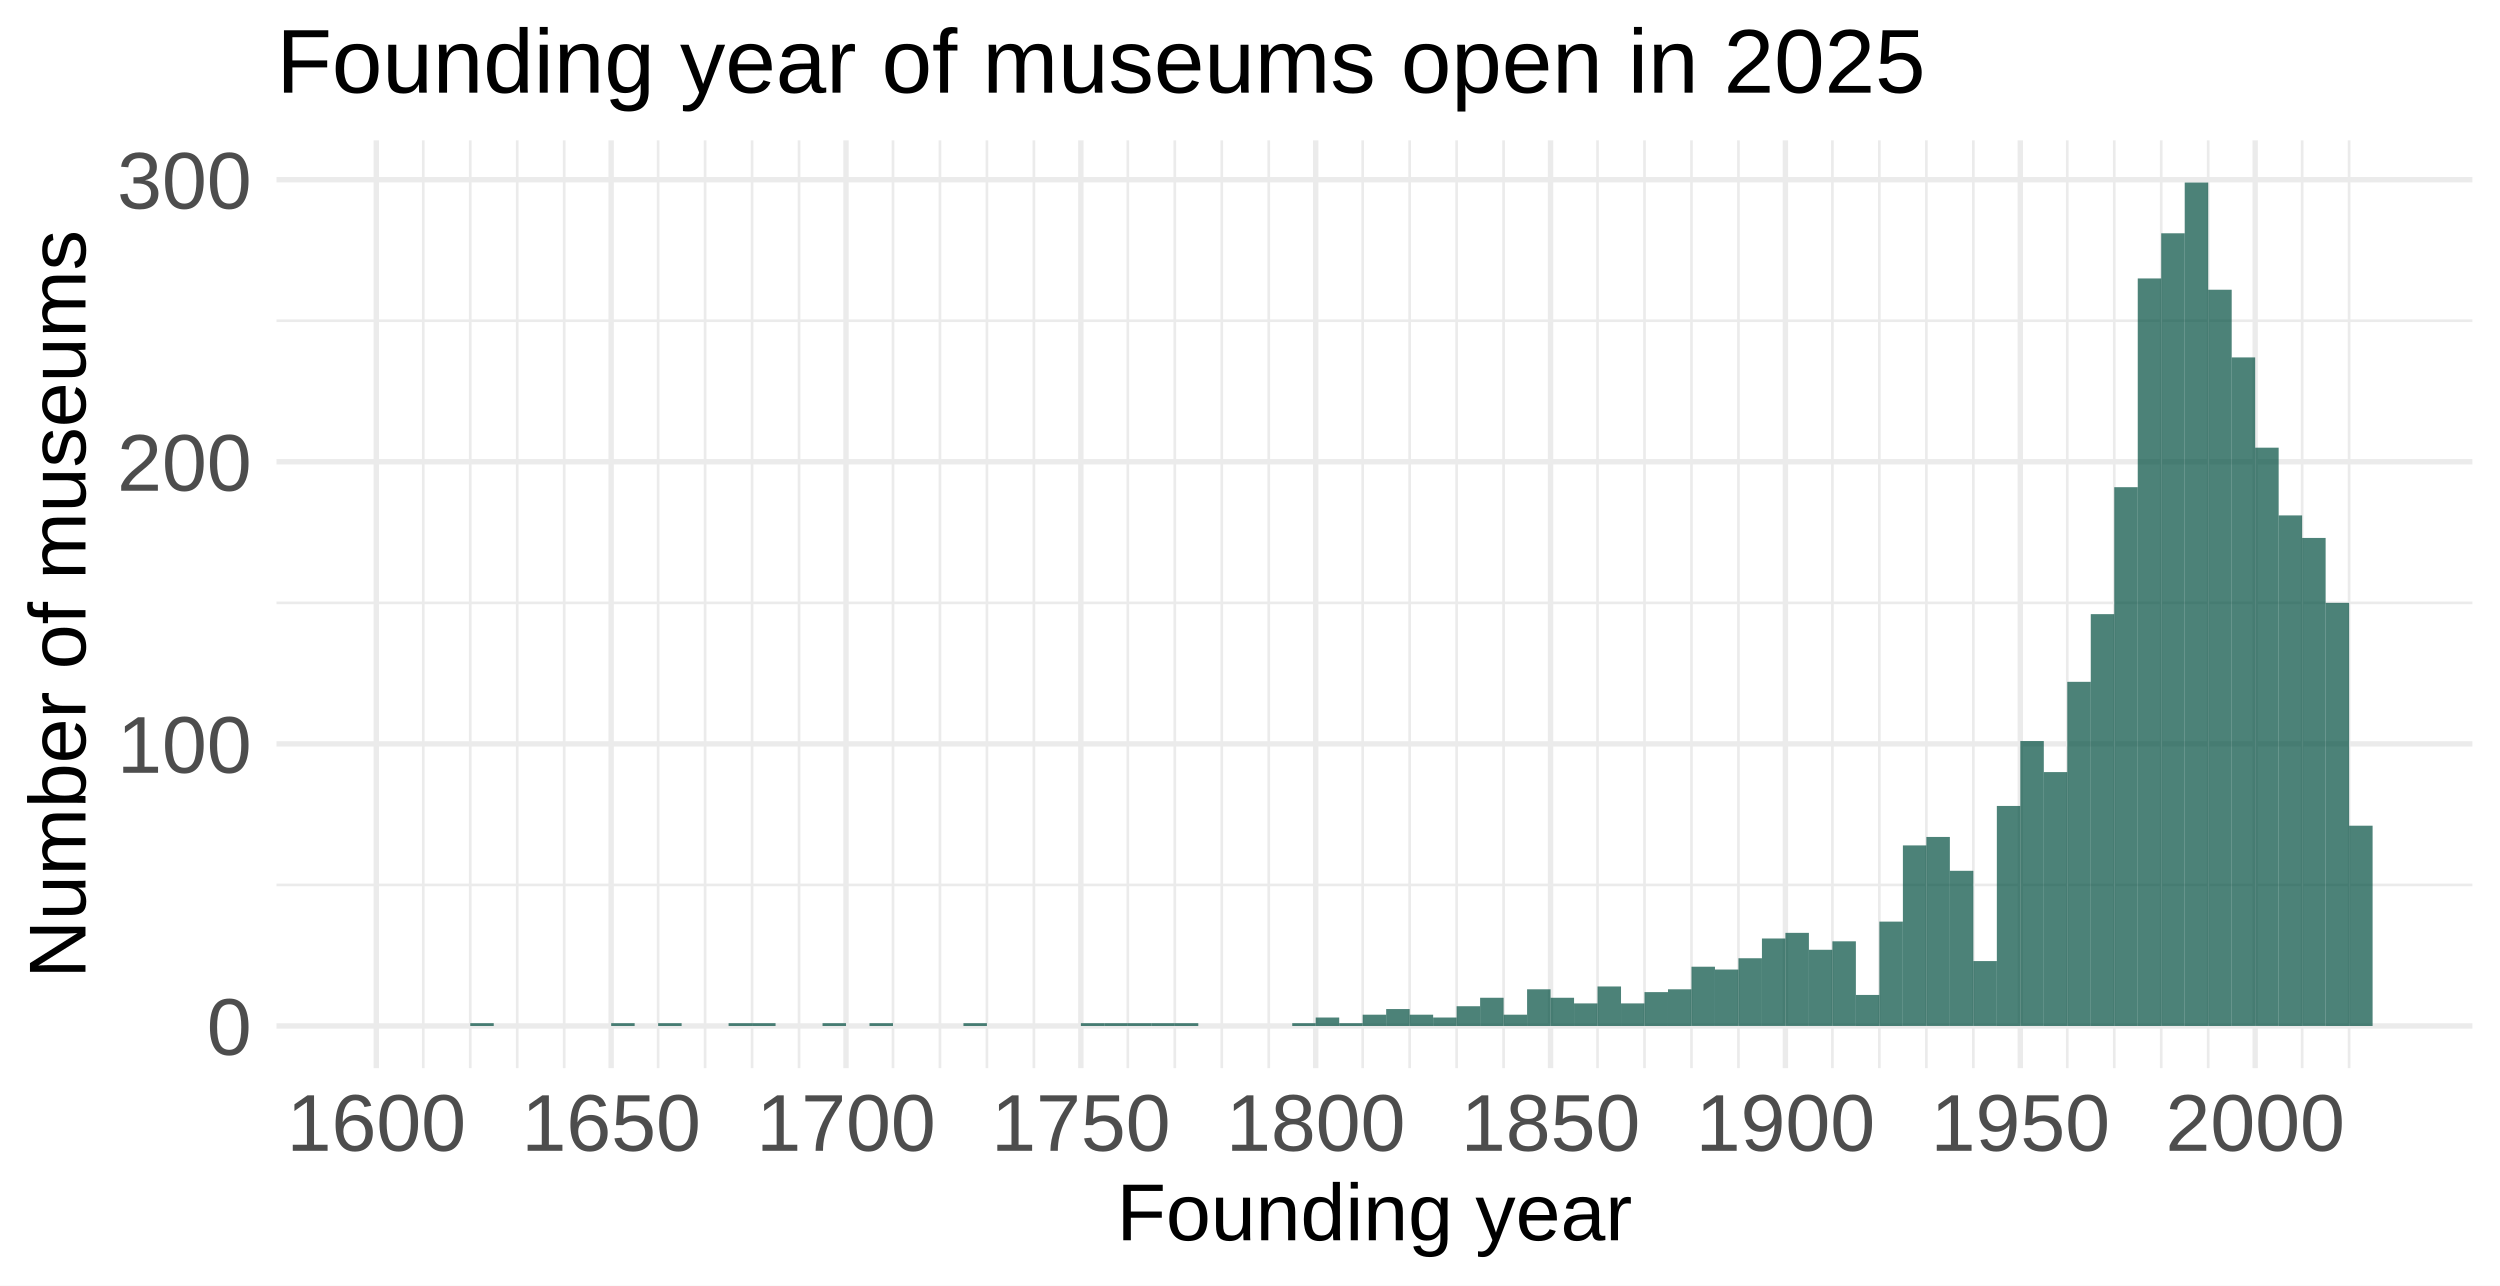
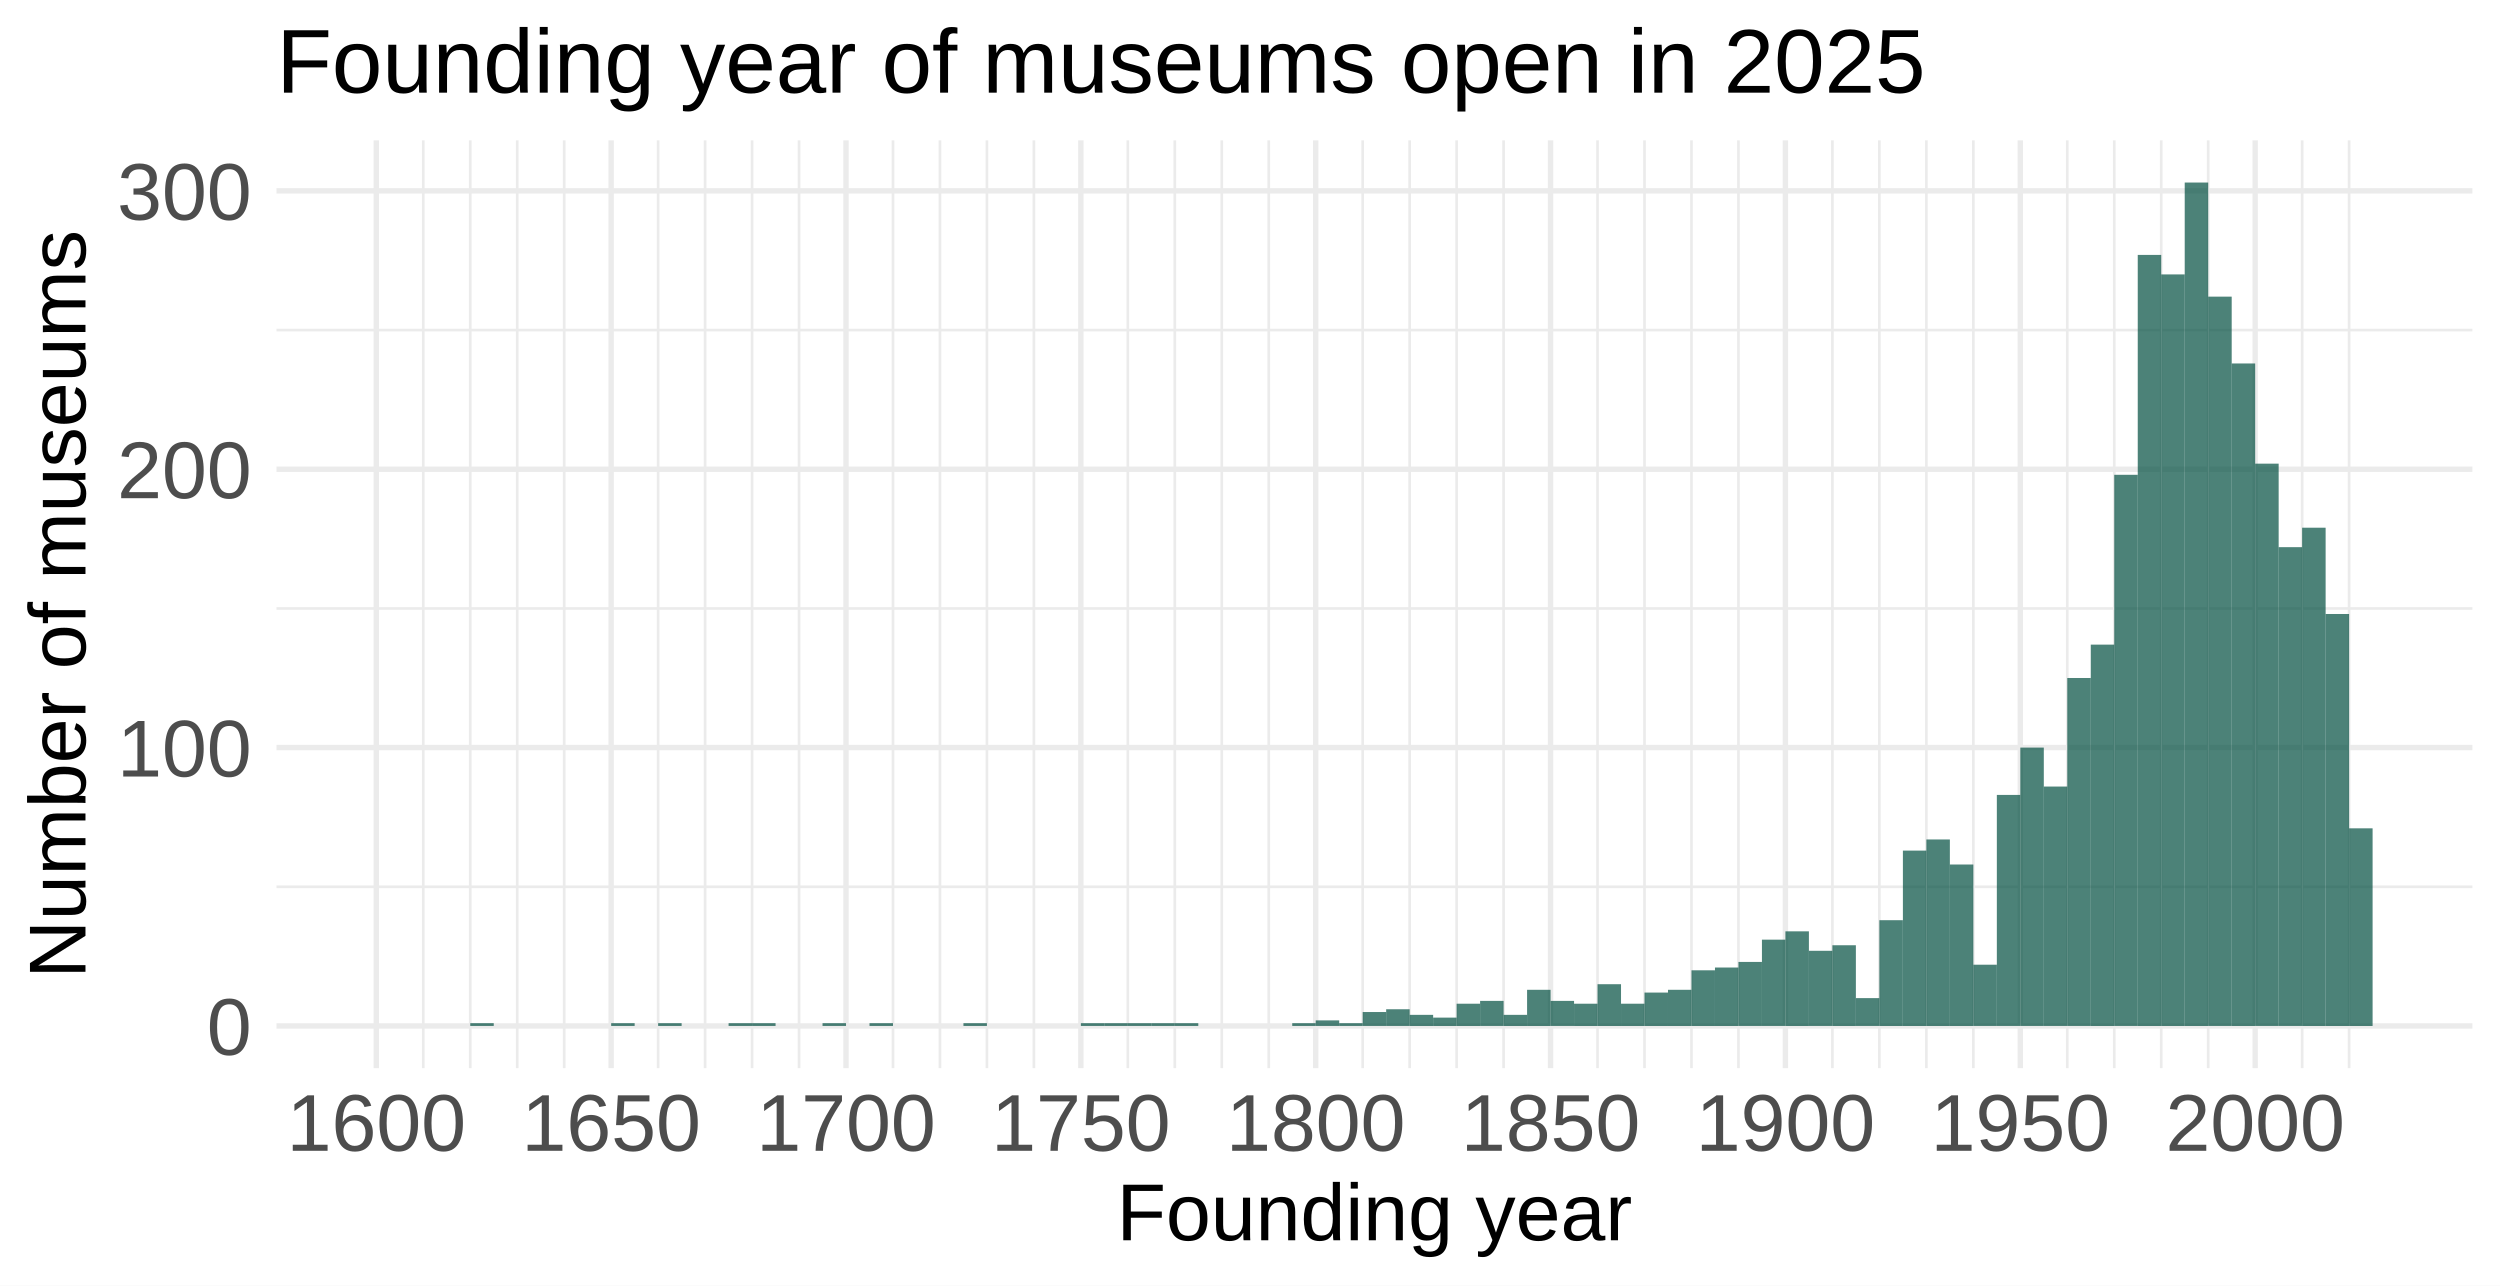
<svg xmlns="http://www.w3.org/2000/svg" class="svglite" width="496.06pt" height="255.12pt" viewBox="0 0 496.06 255.12">
  <defs>
    <style type="text/css">
    .svglite line, .svglite polyline, .svglite polygon, .svglite path, .svglite rect, .svglite circle {
      fill: none;
      stroke: #000000;
      stroke-linecap: round;
      stroke-linejoin: round;
      stroke-miterlimit: 10.00;
    }
    .svglite text {
      white-space: pre;
    }
  </style>
  </defs>
  <rect width="100%" height="100%" style="stroke: none; fill: #FFFFFF;" />
  <defs>
    <clipPath id="cpMC4wMHw0OTYuMDZ8MC4wMHwyNTUuMTI=">
      <rect x="0.00" y="0.00" width="496.06" height="255.12" />
    </clipPath>
  </defs>
  <g clip-path="url(#cpMC4wMHw0OTYuMDZ8MC4wMHwyNTUuMTI=)">
</g>
  <defs>
    <clipPath id="cpNTQuODZ8NDkwLjU4fDI3Ljg1fDIxMS45NA==">
      <rect x="54.86" y="27.85" width="435.72" height="184.09" />
    </clipPath>
  </defs>
  <g clip-path="url(#cpNTQuODZ8NDkwLjU4fDI3Ljg1fDIxMS45NA==)">
-     <polyline points="54.86,175.59 490.58,175.59 " style="stroke-width: 0.53; stroke: #EBEBEB; stroke-linecap: butt;" />
-     <polyline points="54.86,119.62 490.58,119.62 " style="stroke-width: 0.53; stroke: #EBEBEB; stroke-linecap: butt;" />
-     <polyline points="54.86,63.64 490.58,63.64 " style="stroke-width: 0.53; stroke: #EBEBEB; stroke-linecap: butt;" />
+     <polyline points="54.86,175.96 490.58,175.96 " style="stroke-width: 0.53; stroke: #EBEBEB; stroke-linecap: butt;" />
+     <polyline points="54.86,120.73 490.58,120.73 " style="stroke-width: 0.53; stroke: #EBEBEB; stroke-linecap: butt;" />
+     <polyline points="54.86,65.49 490.58,65.49 " style="stroke-width: 0.53; stroke: #EBEBEB; stroke-linecap: butt;" />
    <polyline points="83.99,211.94 83.99,27.85 " style="stroke-width: 0.53; stroke: #EBEBEB; stroke-linecap: butt;" />
    <polyline points="93.31,211.94 93.31,27.85 " style="stroke-width: 0.53; stroke: #EBEBEB; stroke-linecap: butt;" />
    <polyline points="102.63,211.94 102.63,27.85 " style="stroke-width: 0.53; stroke: #EBEBEB; stroke-linecap: butt;" />
    <polyline points="111.95,211.94 111.95,27.85 " style="stroke-width: 0.53; stroke: #EBEBEB; stroke-linecap: butt;" />
    <polyline points="130.59,211.94 130.59,27.85 " style="stroke-width: 0.53; stroke: #EBEBEB; stroke-linecap: butt;" />
    <polyline points="139.91,211.94 139.91,27.85 " style="stroke-width: 0.53; stroke: #EBEBEB; stroke-linecap: butt;" />
    <polyline points="149.23,211.94 149.23,27.85 " style="stroke-width: 0.53; stroke: #EBEBEB; stroke-linecap: butt;" />
    <polyline points="158.55,211.94 158.55,27.85 " style="stroke-width: 0.53; stroke: #EBEBEB; stroke-linecap: butt;" />
    <polyline points="177.19,211.94 177.19,27.85 " style="stroke-width: 0.53; stroke: #EBEBEB; stroke-linecap: butt;" />
    <polyline points="186.51,211.94 186.51,27.85 " style="stroke-width: 0.53; stroke: #EBEBEB; stroke-linecap: butt;" />
    <polyline points="195.83,211.94 195.83,27.85 " style="stroke-width: 0.53; stroke: #EBEBEB; stroke-linecap: butt;" />
    <polyline points="205.15,211.94 205.15,27.85 " style="stroke-width: 0.53; stroke: #EBEBEB; stroke-linecap: butt;" />
    <polyline points="223.79,211.94 223.79,27.85 " style="stroke-width: 0.53; stroke: #EBEBEB; stroke-linecap: butt;" />
    <polyline points="233.11,211.94 233.11,27.85 " style="stroke-width: 0.53; stroke: #EBEBEB; stroke-linecap: butt;" />
    <polyline points="242.43,211.94 242.43,27.85 " style="stroke-width: 0.53; stroke: #EBEBEB; stroke-linecap: butt;" />
    <polyline points="251.75,211.94 251.75,27.85 " style="stroke-width: 0.53; stroke: #EBEBEB; stroke-linecap: butt;" />
    <polyline points="270.39,211.94 270.39,27.85 " style="stroke-width: 0.53; stroke: #EBEBEB; stroke-linecap: butt;" />
    <polyline points="279.71,211.94 279.71,27.85 " style="stroke-width: 0.53; stroke: #EBEBEB; stroke-linecap: butt;" />
    <polyline points="289.03,211.94 289.03,27.85 " style="stroke-width: 0.53; stroke: #EBEBEB; stroke-linecap: butt;" />
    <polyline points="298.35,211.94 298.35,27.85 " style="stroke-width: 0.53; stroke: #EBEBEB; stroke-linecap: butt;" />
    <polyline points="316.99,211.94 316.99,27.85 " style="stroke-width: 0.53; stroke: #EBEBEB; stroke-linecap: butt;" />
    <polyline points="326.31,211.94 326.31,27.85 " style="stroke-width: 0.53; stroke: #EBEBEB; stroke-linecap: butt;" />
    <polyline points="335.63,211.94 335.63,27.85 " style="stroke-width: 0.53; stroke: #EBEBEB; stroke-linecap: butt;" />
    <polyline points="344.95,211.94 344.95,27.85 " style="stroke-width: 0.53; stroke: #EBEBEB; stroke-linecap: butt;" />
    <polyline points="363.59,211.94 363.59,27.85 " style="stroke-width: 0.53; stroke: #EBEBEB; stroke-linecap: butt;" />
    <polyline points="372.91,211.94 372.91,27.85 " style="stroke-width: 0.53; stroke: #EBEBEB; stroke-linecap: butt;" />
    <polyline points="382.24,211.94 382.24,27.85 " style="stroke-width: 0.53; stroke: #EBEBEB; stroke-linecap: butt;" />
    <polyline points="391.56,211.94 391.56,27.85 " style="stroke-width: 0.53; stroke: #EBEBEB; stroke-linecap: butt;" />
    <polyline points="410.20,211.94 410.20,27.85 " style="stroke-width: 0.53; stroke: #EBEBEB; stroke-linecap: butt;" />
    <polyline points="419.52,211.94 419.52,27.85 " style="stroke-width: 0.53; stroke: #EBEBEB; stroke-linecap: butt;" />
    <polyline points="428.84,211.94 428.84,27.85 " style="stroke-width: 0.53; stroke: #EBEBEB; stroke-linecap: butt;" />
    <polyline points="438.16,211.94 438.16,27.85 " style="stroke-width: 0.53; stroke: #EBEBEB; stroke-linecap: butt;" />
    <polyline points="456.80,211.94 456.80,27.85 " style="stroke-width: 0.53; stroke: #EBEBEB; stroke-linecap: butt;" />
    <polyline points="466.12,211.94 466.12,27.85 " style="stroke-width: 0.53; stroke: #EBEBEB; stroke-linecap: butt;" />
    <polyline points="54.86,203.58 490.58,203.58 " style="stroke-width: 1.07; stroke: #EBEBEB; stroke-linecap: butt;" />
-     <polyline points="54.86,147.60 490.58,147.60 " style="stroke-width: 1.07; stroke: #EBEBEB; stroke-linecap: butt;" />
-     <polyline points="54.86,91.63 490.58,91.63 " style="stroke-width: 1.07; stroke: #EBEBEB; stroke-linecap: butt;" />
-     <polyline points="54.86,35.66 490.58,35.66 " style="stroke-width: 1.07; stroke: #EBEBEB; stroke-linecap: butt;" />
+     <polyline points="54.86,148.34 490.58,148.34 " style="stroke-width: 1.07; stroke: #EBEBEB; stroke-linecap: butt;" />
+     <polyline points="54.86,93.11 490.58,93.11 " style="stroke-width: 1.07; stroke: #EBEBEB; stroke-linecap: butt;" />
+     <polyline points="54.86,37.87 490.58,37.87 " style="stroke-width: 1.07; stroke: #EBEBEB; stroke-linecap: butt;" />
    <polyline points="74.67,211.94 74.67,27.85 " style="stroke-width: 1.07; stroke: #EBEBEB; stroke-linecap: butt;" />
    <polyline points="121.27,211.94 121.27,27.85 " style="stroke-width: 1.07; stroke: #EBEBEB; stroke-linecap: butt;" />
    <polyline points="167.87,211.94 167.87,27.85 " style="stroke-width: 1.07; stroke: #EBEBEB; stroke-linecap: butt;" />
    <polyline points="214.47,211.94 214.47,27.85 " style="stroke-width: 1.07; stroke: #EBEBEB; stroke-linecap: butt;" />
    <polyline points="261.07,211.94 261.07,27.85 " style="stroke-width: 1.07; stroke: #EBEBEB; stroke-linecap: butt;" />
    <polyline points="307.67,211.94 307.67,27.85 " style="stroke-width: 1.07; stroke: #EBEBEB; stroke-linecap: butt;" />
    <polyline points="354.27,211.94 354.27,27.85 " style="stroke-width: 1.07; stroke: #EBEBEB; stroke-linecap: butt;" />
    <polyline points="400.88,211.94 400.88,27.85 " style="stroke-width: 1.07; stroke: #EBEBEB; stroke-linecap: butt;" />
    <polyline points="447.48,211.94 447.48,27.85 " style="stroke-width: 1.07; stroke: #EBEBEB; stroke-linecap: butt;" />
    <rect x="74.67" y="203.58" width="4.66" height="0.00" style="stroke-width: 1.07; stroke: none; stroke-linecap: butt; stroke-linejoin: miter; fill: #004D40; fill-opacity: 0.70;" />
    <rect x="79.33" y="203.58" width="4.66" height="0.00" style="stroke-width: 1.07; stroke: none; stroke-linecap: butt; stroke-linejoin: miter; fill: #004D40; fill-opacity: 0.70;" />
    <rect x="83.99" y="203.58" width="4.66" height="0.00" style="stroke-width: 1.07; stroke: none; stroke-linecap: butt; stroke-linejoin: miter; fill: #004D40; fill-opacity: 0.70;" />
    <rect x="88.65" y="203.58" width="4.66" height="0.00" style="stroke-width: 1.07; stroke: none; stroke-linecap: butt; stroke-linejoin: miter; fill: #004D40; fill-opacity: 0.70;" />
-     <rect x="93.31" y="203.02" width="4.66" height="0.56" style="stroke-width: 1.07; stroke: none; stroke-linecap: butt; stroke-linejoin: miter; fill: #004D40; fill-opacity: 0.70;" />
+     <rect x="93.31" y="203.02" width="4.66" height="0.55" style="stroke-width: 1.07; stroke: none; stroke-linecap: butt; stroke-linejoin: miter; fill: #004D40; fill-opacity: 0.70;" />
    <rect x="97.97" y="203.58" width="4.66" height="0.00" style="stroke-width: 1.07; stroke: none; stroke-linecap: butt; stroke-linejoin: miter; fill: #004D40; fill-opacity: 0.70;" />
    <rect x="102.63" y="203.58" width="4.66" height="0.00" style="stroke-width: 1.07; stroke: none; stroke-linecap: butt; stroke-linejoin: miter; fill: #004D40; fill-opacity: 0.70;" />
    <rect x="107.29" y="203.58" width="4.66" height="0.00" style="stroke-width: 1.07; stroke: none; stroke-linecap: butt; stroke-linejoin: miter; fill: #004D40; fill-opacity: 0.70;" />
    <rect x="111.95" y="203.58" width="4.66" height="0.00" style="stroke-width: 1.07; stroke: none; stroke-linecap: butt; stroke-linejoin: miter; fill: #004D40; fill-opacity: 0.70;" />
    <rect x="116.61" y="203.58" width="4.66" height="0.00" style="stroke-width: 1.07; stroke: none; stroke-linecap: butt; stroke-linejoin: miter; fill: #004D40; fill-opacity: 0.70;" />
-     <rect x="121.27" y="203.02" width="4.66" height="0.56" style="stroke-width: 1.07; stroke: none; stroke-linecap: butt; stroke-linejoin: miter; fill: #004D40; fill-opacity: 0.70;" />
+     <rect x="121.27" y="203.02" width="4.66" height="0.55" style="stroke-width: 1.07; stroke: none; stroke-linecap: butt; stroke-linejoin: miter; fill: #004D40; fill-opacity: 0.70;" />
    <rect x="125.93" y="203.58" width="4.66" height="0.00" style="stroke-width: 1.07; stroke: none; stroke-linecap: butt; stroke-linejoin: miter; fill: #004D40; fill-opacity: 0.70;" />
-     <rect x="130.59" y="203.02" width="4.66" height="0.56" style="stroke-width: 1.07; stroke: none; stroke-linecap: butt; stroke-linejoin: miter; fill: #004D40; fill-opacity: 0.70;" />
+     <rect x="130.59" y="203.02" width="4.66" height="0.55" style="stroke-width: 1.07; stroke: none; stroke-linecap: butt; stroke-linejoin: miter; fill: #004D40; fill-opacity: 0.70;" />
    <rect x="135.25" y="203.58" width="4.66" height="0.00" style="stroke-width: 1.07; stroke: none; stroke-linecap: butt; stroke-linejoin: miter; fill: #004D40; fill-opacity: 0.70;" />
    <rect x="139.91" y="203.58" width="4.66" height="0.00" style="stroke-width: 1.07; stroke: none; stroke-linecap: butt; stroke-linejoin: miter; fill: #004D40; fill-opacity: 0.70;" />
-     <rect x="144.57" y="203.02" width="4.66" height="0.56" style="stroke-width: 1.07; stroke: none; stroke-linecap: butt; stroke-linejoin: miter; fill: #004D40; fill-opacity: 0.70;" />
-     <rect x="149.23" y="203.02" width="4.66" height="0.56" style="stroke-width: 1.07; stroke: none; stroke-linecap: butt; stroke-linejoin: miter; fill: #004D40; fill-opacity: 0.70;" />
+     <rect x="144.57" y="203.02" width="4.66" height="0.55" style="stroke-width: 1.07; stroke: none; stroke-linecap: butt; stroke-linejoin: miter; fill: #004D40; fill-opacity: 0.70;" />
+     <rect x="149.23" y="203.02" width="4.66" height="0.55" style="stroke-width: 1.07; stroke: none; stroke-linecap: butt; stroke-linejoin: miter; fill: #004D40; fill-opacity: 0.70;" />
    <rect x="153.89" y="203.58" width="4.66" height="0.00" style="stroke-width: 1.07; stroke: none; stroke-linecap: butt; stroke-linejoin: miter; fill: #004D40; fill-opacity: 0.70;" />
    <rect x="158.55" y="203.58" width="4.66" height="0.00" style="stroke-width: 1.07; stroke: none; stroke-linecap: butt; stroke-linejoin: miter; fill: #004D40; fill-opacity: 0.70;" />
-     <rect x="163.21" y="203.02" width="4.66" height="0.56" style="stroke-width: 1.07; stroke: none; stroke-linecap: butt; stroke-linejoin: miter; fill: #004D40; fill-opacity: 0.70;" />
+     <rect x="163.21" y="203.02" width="4.66" height="0.55" style="stroke-width: 1.07; stroke: none; stroke-linecap: butt; stroke-linejoin: miter; fill: #004D40; fill-opacity: 0.70;" />
    <rect x="167.87" y="203.58" width="4.66" height="0.00" style="stroke-width: 1.07; stroke: none; stroke-linecap: butt; stroke-linejoin: miter; fill: #004D40; fill-opacity: 0.70;" />
-     <rect x="172.53" y="203.02" width="4.66" height="0.56" style="stroke-width: 1.07; stroke: none; stroke-linecap: butt; stroke-linejoin: miter; fill: #004D40; fill-opacity: 0.70;" />
+     <rect x="172.53" y="203.02" width="4.66" height="0.55" style="stroke-width: 1.07; stroke: none; stroke-linecap: butt; stroke-linejoin: miter; fill: #004D40; fill-opacity: 0.70;" />
    <rect x="177.19" y="203.58" width="4.66" height="0.00" style="stroke-width: 1.07; stroke: none; stroke-linecap: butt; stroke-linejoin: miter; fill: #004D40; fill-opacity: 0.70;" />
    <rect x="181.85" y="203.58" width="4.66" height="0.00" style="stroke-width: 1.07; stroke: none; stroke-linecap: butt; stroke-linejoin: miter; fill: #004D40; fill-opacity: 0.70;" />
    <rect x="186.51" y="203.58" width="4.66" height="0.00" style="stroke-width: 1.07; stroke: none; stroke-linecap: butt; stroke-linejoin: miter; fill: #004D40; fill-opacity: 0.70;" />
-     <rect x="191.17" y="203.02" width="4.66" height="0.56" style="stroke-width: 1.07; stroke: none; stroke-linecap: butt; stroke-linejoin: miter; fill: #004D40; fill-opacity: 0.70;" />
+     <rect x="191.17" y="203.02" width="4.66" height="0.55" style="stroke-width: 1.07; stroke: none; stroke-linecap: butt; stroke-linejoin: miter; fill: #004D40; fill-opacity: 0.70;" />
    <rect x="195.83" y="203.58" width="4.66" height="0.00" style="stroke-width: 1.07; stroke: none; stroke-linecap: butt; stroke-linejoin: miter; fill: #004D40; fill-opacity: 0.70;" />
    <rect x="200.49" y="203.58" width="4.66" height="0.00" style="stroke-width: 1.07; stroke: none; stroke-linecap: butt; stroke-linejoin: miter; fill: #004D40; fill-opacity: 0.70;" />
    <rect x="205.15" y="203.58" width="4.66" height="0.00" style="stroke-width: 1.07; stroke: none; stroke-linecap: butt; stroke-linejoin: miter; fill: #004D40; fill-opacity: 0.70;" />
    <rect x="209.81" y="203.58" width="4.66" height="0.00" style="stroke-width: 1.07; stroke: none; stroke-linecap: butt; stroke-linejoin: miter; fill: #004D40; fill-opacity: 0.70;" />
-     <rect x="214.47" y="203.02" width="4.66" height="0.56" style="stroke-width: 1.07; stroke: none; stroke-linecap: butt; stroke-linejoin: miter; fill: #004D40; fill-opacity: 0.70;" />
-     <rect x="219.13" y="203.02" width="4.66" height="0.56" style="stroke-width: 1.07; stroke: none; stroke-linecap: butt; stroke-linejoin: miter; fill: #004D40; fill-opacity: 0.70;" />
-     <rect x="223.79" y="203.02" width="4.66" height="0.56" style="stroke-width: 1.07; stroke: none; stroke-linecap: butt; stroke-linejoin: miter; fill: #004D40; fill-opacity: 0.70;" />
-     <rect x="228.45" y="203.02" width="4.66" height="0.56" style="stroke-width: 1.07; stroke: none; stroke-linecap: butt; stroke-linejoin: miter; fill: #004D40; fill-opacity: 0.70;" />
-     <rect x="233.11" y="203.02" width="4.66" height="0.56" style="stroke-width: 1.07; stroke: none; stroke-linecap: butt; stroke-linejoin: miter; fill: #004D40; fill-opacity: 0.70;" />
+     <rect x="214.47" y="203.02" width="4.66" height="0.55" style="stroke-width: 1.07; stroke: none; stroke-linecap: butt; stroke-linejoin: miter; fill: #004D40; fill-opacity: 0.70;" />
+     <rect x="219.13" y="203.02" width="4.66" height="0.55" style="stroke-width: 1.07; stroke: none; stroke-linecap: butt; stroke-linejoin: miter; fill: #004D40; fill-opacity: 0.70;" />
+     <rect x="223.79" y="203.02" width="4.66" height="0.55" style="stroke-width: 1.07; stroke: none; stroke-linecap: butt; stroke-linejoin: miter; fill: #004D40; fill-opacity: 0.70;" />
+     <rect x="228.45" y="203.02" width="4.66" height="0.55" style="stroke-width: 1.07; stroke: none; stroke-linecap: butt; stroke-linejoin: miter; fill: #004D40; fill-opacity: 0.70;" />
+     <rect x="233.11" y="203.02" width="4.66" height="0.55" style="stroke-width: 1.07; stroke: none; stroke-linecap: butt; stroke-linejoin: miter; fill: #004D40; fill-opacity: 0.70;" />
    <rect x="237.77" y="203.58" width="4.66" height="0.00" style="stroke-width: 1.07; stroke: none; stroke-linecap: butt; stroke-linejoin: miter; fill: #004D40; fill-opacity: 0.70;" />
    <rect x="242.43" y="203.58" width="4.66" height="0.00" style="stroke-width: 1.07; stroke: none; stroke-linecap: butt; stroke-linejoin: miter; fill: #004D40; fill-opacity: 0.70;" />
    <rect x="247.09" y="203.58" width="4.66" height="0.00" style="stroke-width: 1.07; stroke: none; stroke-linecap: butt; stroke-linejoin: miter; fill: #004D40; fill-opacity: 0.70;" />
    <rect x="251.75" y="203.58" width="4.66" height="0.00" style="stroke-width: 1.07; stroke: none; stroke-linecap: butt; stroke-linejoin: miter; fill: #004D40; fill-opacity: 0.70;" />
-     <rect x="256.41" y="203.02" width="4.66" height="0.56" style="stroke-width: 1.07; stroke: none; stroke-linecap: butt; stroke-linejoin: miter; fill: #004D40; fill-opacity: 0.70;" />
-     <rect x="261.07" y="201.90" width="4.66" height="1.68" style="stroke-width: 1.07; stroke: none; stroke-linecap: butt; stroke-linejoin: miter; fill: #004D40; fill-opacity: 0.70;" />
-     <rect x="265.73" y="203.02" width="4.66" height="0.56" style="stroke-width: 1.07; stroke: none; stroke-linecap: butt; stroke-linejoin: miter; fill: #004D40; fill-opacity: 0.70;" />
-     <rect x="270.39" y="201.34" width="4.66" height="2.24" style="stroke-width: 1.07; stroke: none; stroke-linecap: butt; stroke-linejoin: miter; fill: #004D40; fill-opacity: 0.70;" />
-     <rect x="275.05" y="200.22" width="4.66" height="3.36" style="stroke-width: 1.07; stroke: none; stroke-linecap: butt; stroke-linejoin: miter; fill: #004D40; fill-opacity: 0.70;" />
-     <rect x="279.71" y="201.34" width="4.66" height="2.24" style="stroke-width: 1.07; stroke: none; stroke-linecap: butt; stroke-linejoin: miter; fill: #004D40; fill-opacity: 0.70;" />
-     <rect x="284.37" y="201.90" width="4.66" height="1.68" style="stroke-width: 1.07; stroke: none; stroke-linecap: butt; stroke-linejoin: miter; fill: #004D40; fill-opacity: 0.70;" />
-     <rect x="289.03" y="199.66" width="4.66" height="3.92" style="stroke-width: 1.07; stroke: none; stroke-linecap: butt; stroke-linejoin: miter; fill: #004D40; fill-opacity: 0.70;" />
-     <rect x="293.69" y="197.98" width="4.66" height="5.60" style="stroke-width: 1.07; stroke: none; stroke-linecap: butt; stroke-linejoin: miter; fill: #004D40; fill-opacity: 0.70;" />
-     <rect x="298.35" y="201.34" width="4.66" height="2.24" style="stroke-width: 1.07; stroke: none; stroke-linecap: butt; stroke-linejoin: miter; fill: #004D40; fill-opacity: 0.70;" />
-     <rect x="303.01" y="196.30" width="4.66" height="7.28" style="stroke-width: 1.07; stroke: none; stroke-linecap: butt; stroke-linejoin: miter; fill: #004D40; fill-opacity: 0.70;" />
-     <rect x="307.67" y="197.98" width="4.66" height="5.60" style="stroke-width: 1.07; stroke: none; stroke-linecap: butt; stroke-linejoin: miter; fill: #004D40; fill-opacity: 0.70;" />
-     <rect x="312.33" y="199.10" width="4.66" height="4.48" style="stroke-width: 1.07; stroke: none; stroke-linecap: butt; stroke-linejoin: miter; fill: #004D40; fill-opacity: 0.70;" />
-     <rect x="316.99" y="195.74" width="4.66" height="7.84" style="stroke-width: 1.07; stroke: none; stroke-linecap: butt; stroke-linejoin: miter; fill: #004D40; fill-opacity: 0.70;" />
-     <rect x="321.65" y="199.10" width="4.66" height="4.48" style="stroke-width: 1.07; stroke: none; stroke-linecap: butt; stroke-linejoin: miter; fill: #004D40; fill-opacity: 0.70;" />
-     <rect x="326.31" y="196.86" width="4.66" height="6.72" style="stroke-width: 1.07; stroke: none; stroke-linecap: butt; stroke-linejoin: miter; fill: #004D40; fill-opacity: 0.70;" />
-     <rect x="330.97" y="196.30" width="4.66" height="7.28" style="stroke-width: 1.07; stroke: none; stroke-linecap: butt; stroke-linejoin: miter; fill: #004D40; fill-opacity: 0.70;" />
-     <rect x="335.63" y="191.82" width="4.66" height="11.75" style="stroke-width: 1.07; stroke: none; stroke-linecap: butt; stroke-linejoin: miter; fill: #004D40; fill-opacity: 0.70;" />
-     <rect x="340.29" y="192.38" width="4.66" height="11.19" style="stroke-width: 1.07; stroke: none; stroke-linecap: butt; stroke-linejoin: miter; fill: #004D40; fill-opacity: 0.70;" />
-     <rect x="344.95" y="190.14" width="4.66" height="13.43" style="stroke-width: 1.07; stroke: none; stroke-linecap: butt; stroke-linejoin: miter; fill: #004D40; fill-opacity: 0.70;" />
-     <rect x="349.61" y="186.22" width="4.66" height="17.35" style="stroke-width: 1.07; stroke: none; stroke-linecap: butt; stroke-linejoin: miter; fill: #004D40; fill-opacity: 0.70;" />
-     <rect x="354.27" y="185.10" width="4.66" height="18.47" style="stroke-width: 1.07; stroke: none; stroke-linecap: butt; stroke-linejoin: miter; fill: #004D40; fill-opacity: 0.70;" />
-     <rect x="358.93" y="188.46" width="4.66" height="15.11" style="stroke-width: 1.07; stroke: none; stroke-linecap: butt; stroke-linejoin: miter; fill: #004D40; fill-opacity: 0.70;" />
-     <rect x="363.59" y="186.78" width="4.66" height="16.79" style="stroke-width: 1.07; stroke: none; stroke-linecap: butt; stroke-linejoin: miter; fill: #004D40; fill-opacity: 0.70;" />
-     <rect x="368.25" y="197.42" width="4.66" height="6.16" style="stroke-width: 1.07; stroke: none; stroke-linecap: butt; stroke-linejoin: miter; fill: #004D40; fill-opacity: 0.70;" />
-     <rect x="372.91" y="182.87" width="4.66" height="20.71" style="stroke-width: 1.07; stroke: none; stroke-linecap: butt; stroke-linejoin: miter; fill: #004D40; fill-opacity: 0.70;" />
-     <rect x="377.58" y="167.75" width="4.66" height="35.82" style="stroke-width: 1.07; stroke: none; stroke-linecap: butt; stroke-linejoin: miter; fill: #004D40; fill-opacity: 0.70;" />
-     <rect x="382.24" y="166.07" width="4.66" height="37.50" style="stroke-width: 1.07; stroke: none; stroke-linecap: butt; stroke-linejoin: miter; fill: #004D40; fill-opacity: 0.70;" />
-     <rect x="386.90" y="172.79" width="4.66" height="30.78" style="stroke-width: 1.07; stroke: none; stroke-linecap: butt; stroke-linejoin: miter; fill: #004D40; fill-opacity: 0.70;" />
-     <rect x="391.56" y="190.70" width="4.66" height="12.87" style="stroke-width: 1.07; stroke: none; stroke-linecap: butt; stroke-linejoin: miter; fill: #004D40; fill-opacity: 0.70;" />
-     <rect x="396.22" y="159.92" width="4.66" height="43.66" style="stroke-width: 1.07; stroke: none; stroke-linecap: butt; stroke-linejoin: miter; fill: #004D40; fill-opacity: 0.70;" />
-     <rect x="400.88" y="147.04" width="4.66" height="56.53" style="stroke-width: 1.07; stroke: none; stroke-linecap: butt; stroke-linejoin: miter; fill: #004D40; fill-opacity: 0.70;" />
-     <rect x="405.54" y="153.20" width="4.66" height="50.38" style="stroke-width: 1.07; stroke: none; stroke-linecap: butt; stroke-linejoin: miter; fill: #004D40; fill-opacity: 0.70;" />
-     <rect x="410.20" y="135.29" width="4.66" height="68.29" style="stroke-width: 1.07; stroke: none; stroke-linecap: butt; stroke-linejoin: miter; fill: #004D40; fill-opacity: 0.70;" />
-     <rect x="414.86" y="121.86" width="4.66" height="81.72" style="stroke-width: 1.07; stroke: none; stroke-linecap: butt; stroke-linejoin: miter; fill: #004D40; fill-opacity: 0.70;" />
-     <rect x="419.52" y="96.67" width="4.66" height="106.91" style="stroke-width: 1.07; stroke: none; stroke-linecap: butt; stroke-linejoin: miter; fill: #004D40; fill-opacity: 0.70;" />
-     <rect x="424.18" y="55.25" width="4.66" height="148.33" style="stroke-width: 1.07; stroke: none; stroke-linecap: butt; stroke-linejoin: miter; fill: #004D40; fill-opacity: 0.70;" />
-     <rect x="428.84" y="46.29" width="4.66" height="157.28" style="stroke-width: 1.07; stroke: none; stroke-linecap: butt; stroke-linejoin: miter; fill: #004D40; fill-opacity: 0.70;" />
+     <rect x="256.41" y="203.02" width="4.66" height="0.55" style="stroke-width: 1.07; stroke: none; stroke-linecap: butt; stroke-linejoin: miter; fill: #004D40; fill-opacity: 0.70;" />
+     <rect x="261.07" y="202.47" width="4.66" height="1.10" style="stroke-width: 1.07; stroke: none; stroke-linecap: butt; stroke-linejoin: miter; fill: #004D40; fill-opacity: 0.70;" />
+     <rect x="265.73" y="203.02" width="4.66" height="0.55" style="stroke-width: 1.07; stroke: none; stroke-linecap: butt; stroke-linejoin: miter; fill: #004D40; fill-opacity: 0.70;" />
+     <rect x="270.39" y="200.81" width="4.66" height="2.76" style="stroke-width: 1.07; stroke: none; stroke-linecap: butt; stroke-linejoin: miter; fill: #004D40; fill-opacity: 0.70;" />
+     <rect x="275.05" y="200.26" width="4.66" height="3.31" style="stroke-width: 1.07; stroke: none; stroke-linecap: butt; stroke-linejoin: miter; fill: #004D40; fill-opacity: 0.70;" />
+     <rect x="279.71" y="201.37" width="4.66" height="2.21" style="stroke-width: 1.07; stroke: none; stroke-linecap: butt; stroke-linejoin: miter; fill: #004D40; fill-opacity: 0.70;" />
+     <rect x="284.37" y="201.92" width="4.66" height="1.66" style="stroke-width: 1.07; stroke: none; stroke-linecap: butt; stroke-linejoin: miter; fill: #004D40; fill-opacity: 0.70;" />
+     <rect x="289.03" y="199.16" width="4.66" height="4.42" style="stroke-width: 1.07; stroke: none; stroke-linecap: butt; stroke-linejoin: miter; fill: #004D40; fill-opacity: 0.70;" />
+     <rect x="293.69" y="198.60" width="4.66" height="4.97" style="stroke-width: 1.07; stroke: none; stroke-linecap: butt; stroke-linejoin: miter; fill: #004D40; fill-opacity: 0.70;" />
+     <rect x="298.35" y="201.37" width="4.66" height="2.21" style="stroke-width: 1.07; stroke: none; stroke-linecap: butt; stroke-linejoin: miter; fill: #004D40; fill-opacity: 0.70;" />
+     <rect x="303.01" y="196.40" width="4.66" height="7.18" style="stroke-width: 1.07; stroke: none; stroke-linecap: butt; stroke-linejoin: miter; fill: #004D40; fill-opacity: 0.70;" />
+     <rect x="307.67" y="198.60" width="4.66" height="4.97" style="stroke-width: 1.07; stroke: none; stroke-linecap: butt; stroke-linejoin: miter; fill: #004D40; fill-opacity: 0.70;" />
+     <rect x="312.33" y="199.16" width="4.66" height="4.42" style="stroke-width: 1.07; stroke: none; stroke-linecap: butt; stroke-linejoin: miter; fill: #004D40; fill-opacity: 0.70;" />
+     <rect x="316.99" y="195.29" width="4.66" height="8.29" style="stroke-width: 1.07; stroke: none; stroke-linecap: butt; stroke-linejoin: miter; fill: #004D40; fill-opacity: 0.70;" />
+     <rect x="321.65" y="199.16" width="4.66" height="4.42" style="stroke-width: 1.07; stroke: none; stroke-linecap: butt; stroke-linejoin: miter; fill: #004D40; fill-opacity: 0.70;" />
+     <rect x="326.31" y="196.95" width="4.66" height="6.63" style="stroke-width: 1.07; stroke: none; stroke-linecap: butt; stroke-linejoin: miter; fill: #004D40; fill-opacity: 0.70;" />
+     <rect x="330.97" y="196.40" width="4.66" height="7.18" style="stroke-width: 1.07; stroke: none; stroke-linecap: butt; stroke-linejoin: miter; fill: #004D40; fill-opacity: 0.70;" />
+     <rect x="335.63" y="192.53" width="4.66" height="11.05" style="stroke-width: 1.07; stroke: none; stroke-linecap: butt; stroke-linejoin: miter; fill: #004D40; fill-opacity: 0.70;" />
+     <rect x="340.29" y="191.98" width="4.66" height="11.60" style="stroke-width: 1.07; stroke: none; stroke-linecap: butt; stroke-linejoin: miter; fill: #004D40; fill-opacity: 0.70;" />
+     <rect x="344.95" y="190.87" width="4.66" height="12.70" style="stroke-width: 1.07; stroke: none; stroke-linecap: butt; stroke-linejoin: miter; fill: #004D40; fill-opacity: 0.70;" />
+     <rect x="349.61" y="186.45" width="4.66" height="17.12" style="stroke-width: 1.07; stroke: none; stroke-linecap: butt; stroke-linejoin: miter; fill: #004D40; fill-opacity: 0.70;" />
+     <rect x="354.27" y="184.80" width="4.66" height="18.78" style="stroke-width: 1.07; stroke: none; stroke-linecap: butt; stroke-linejoin: miter; fill: #004D40; fill-opacity: 0.70;" />
+     <rect x="358.93" y="188.66" width="4.66" height="14.91" style="stroke-width: 1.07; stroke: none; stroke-linecap: butt; stroke-linejoin: miter; fill: #004D40; fill-opacity: 0.70;" />
+     <rect x="363.59" y="187.56" width="4.66" height="16.02" style="stroke-width: 1.07; stroke: none; stroke-linecap: butt; stroke-linejoin: miter; fill: #004D40; fill-opacity: 0.70;" />
+     <rect x="368.25" y="198.05" width="4.66" height="5.52" style="stroke-width: 1.07; stroke: none; stroke-linecap: butt; stroke-linejoin: miter; fill: #004D40; fill-opacity: 0.70;" />
+     <rect x="372.91" y="182.59" width="4.66" height="20.99" style="stroke-width: 1.07; stroke: none; stroke-linecap: butt; stroke-linejoin: miter; fill: #004D40; fill-opacity: 0.70;" />
+     <rect x="377.58" y="168.78" width="4.66" height="34.80" style="stroke-width: 1.07; stroke: none; stroke-linecap: butt; stroke-linejoin: miter; fill: #004D40; fill-opacity: 0.70;" />
+     <rect x="382.24" y="166.57" width="4.66" height="37.01" style="stroke-width: 1.07; stroke: none; stroke-linecap: butt; stroke-linejoin: miter; fill: #004D40; fill-opacity: 0.70;" />
+     <rect x="386.90" y="171.54" width="4.66" height="32.04" style="stroke-width: 1.07; stroke: none; stroke-linecap: butt; stroke-linejoin: miter; fill: #004D40; fill-opacity: 0.70;" />
+     <rect x="391.56" y="191.42" width="4.66" height="12.15" style="stroke-width: 1.07; stroke: none; stroke-linecap: butt; stroke-linejoin: miter; fill: #004D40; fill-opacity: 0.70;" />
+     <rect x="396.22" y="157.73" width="4.66" height="45.84" style="stroke-width: 1.07; stroke: none; stroke-linecap: butt; stroke-linejoin: miter; fill: #004D40; fill-opacity: 0.70;" />
+     <rect x="400.88" y="148.34" width="4.66" height="55.23" style="stroke-width: 1.07; stroke: none; stroke-linecap: butt; stroke-linejoin: miter; fill: #004D40; fill-opacity: 0.70;" />
+     <rect x="405.54" y="156.07" width="4.66" height="47.50" style="stroke-width: 1.07; stroke: none; stroke-linecap: butt; stroke-linejoin: miter; fill: #004D40; fill-opacity: 0.70;" />
+     <rect x="410.20" y="134.53" width="4.66" height="69.04" style="stroke-width: 1.07; stroke: none; stroke-linecap: butt; stroke-linejoin: miter; fill: #004D40; fill-opacity: 0.70;" />
+     <rect x="414.86" y="127.91" width="4.66" height="75.67" style="stroke-width: 1.07; stroke: none; stroke-linecap: butt; stroke-linejoin: miter; fill: #004D40; fill-opacity: 0.70;" />
+     <rect x="419.52" y="94.21" width="4.66" height="109.36" style="stroke-width: 1.07; stroke: none; stroke-linecap: butt; stroke-linejoin: miter; fill: #004D40; fill-opacity: 0.70;" />
+     <rect x="424.18" y="50.58" width="4.66" height="153.00" style="stroke-width: 1.07; stroke: none; stroke-linecap: butt; stroke-linejoin: miter; fill: #004D40; fill-opacity: 0.70;" />
+     <rect x="428.84" y="54.45" width="4.66" height="149.13" style="stroke-width: 1.07; stroke: none; stroke-linecap: butt; stroke-linejoin: miter; fill: #004D40; fill-opacity: 0.70;" />
    <rect x="433.50" y="36.22" width="4.66" height="167.36" style="stroke-width: 1.07; stroke: none; stroke-linecap: butt; stroke-linejoin: miter; fill: #004D40; fill-opacity: 0.70;" />
-     <rect x="438.16" y="57.49" width="4.66" height="146.09" style="stroke-width: 1.07; stroke: none; stroke-linecap: butt; stroke-linejoin: miter; fill: #004D40; fill-opacity: 0.70;" />
-     <rect x="442.82" y="70.92" width="4.66" height="132.65" style="stroke-width: 1.07; stroke: none; stroke-linecap: butt; stroke-linejoin: miter; fill: #004D40; fill-opacity: 0.70;" />
-     <rect x="447.48" y="88.83" width="4.66" height="114.74" style="stroke-width: 1.07; stroke: none; stroke-linecap: butt; stroke-linejoin: miter; fill: #004D40; fill-opacity: 0.70;" />
-     <rect x="452.14" y="102.27" width="4.66" height="101.31" style="stroke-width: 1.07; stroke: none; stroke-linecap: butt; stroke-linejoin: miter; fill: #004D40; fill-opacity: 0.70;" />
-     <rect x="456.80" y="106.74" width="4.66" height="96.83" style="stroke-width: 1.07; stroke: none; stroke-linecap: butt; stroke-linejoin: miter; fill: #004D40; fill-opacity: 0.70;" />
-     <rect x="461.46" y="119.62" width="4.66" height="83.96" style="stroke-width: 1.07; stroke: none; stroke-linecap: butt; stroke-linejoin: miter; fill: #004D40; fill-opacity: 0.70;" />
-     <rect x="466.12" y="163.84" width="4.66" height="39.74" style="stroke-width: 1.07; stroke: none; stroke-linecap: butt; stroke-linejoin: miter; fill: #004D40; fill-opacity: 0.70;" />
+     <rect x="438.16" y="58.86" width="4.66" height="144.71" style="stroke-width: 1.07; stroke: none; stroke-linecap: butt; stroke-linejoin: miter; fill: #004D40; fill-opacity: 0.70;" />
+     <rect x="442.82" y="72.12" width="4.66" height="131.46" style="stroke-width: 1.07; stroke: none; stroke-linecap: butt; stroke-linejoin: miter; fill: #004D40; fill-opacity: 0.70;" />
+     <rect x="447.48" y="92.00" width="4.66" height="111.57" style="stroke-width: 1.07; stroke: none; stroke-linecap: butt; stroke-linejoin: miter; fill: #004D40; fill-opacity: 0.70;" />
+     <rect x="452.14" y="108.57" width="4.66" height="95.00" style="stroke-width: 1.07; stroke: none; stroke-linecap: butt; stroke-linejoin: miter; fill: #004D40; fill-opacity: 0.70;" />
+     <rect x="456.80" y="104.71" width="4.66" height="98.87" style="stroke-width: 1.07; stroke: none; stroke-linecap: butt; stroke-linejoin: miter; fill: #004D40; fill-opacity: 0.70;" />
+     <rect x="461.46" y="121.83" width="4.66" height="81.75" style="stroke-width: 1.07; stroke: none; stroke-linecap: butt; stroke-linejoin: miter; fill: #004D40; fill-opacity: 0.70;" />
+     <rect x="466.12" y="164.36" width="4.66" height="39.22" style="stroke-width: 1.07; stroke: none; stroke-linecap: butt; stroke-linejoin: miter; fill: #004D40; fill-opacity: 0.70;" />
  </g>
  <g clip-path="url(#cpMC4wMHw0OTYuMDZ8MC4wMHwyNTUuMTI=)">
    <text x="49.93" y="209.31" text-anchor="end" style="font-size: 16.00px;fill: #4D4D4D; font-family: &quot;Arial&quot;;" textLength="8.90px" lengthAdjust="spacingAndGlyphs">0</text>
-     <text x="49.93" y="153.34" text-anchor="end" style="font-size: 16.00px;fill: #4D4D4D; font-family: &quot;Arial&quot;;" textLength="26.70px" lengthAdjust="spacingAndGlyphs">100</text>
-     <text x="49.93" y="97.37" text-anchor="end" style="font-size: 16.00px;fill: #4D4D4D; font-family: &quot;Arial&quot;;" textLength="26.70px" lengthAdjust="spacingAndGlyphs">200</text>
-     <text x="49.93" y="41.40" text-anchor="end" style="font-size: 16.00px;fill: #4D4D4D; font-family: &quot;Arial&quot;;" textLength="26.70px" lengthAdjust="spacingAndGlyphs">300</text>
+     <text x="49.93" y="154.08" text-anchor="end" style="font-size: 16.00px;fill: #4D4D4D; font-family: &quot;Arial&quot;;" textLength="26.70px" lengthAdjust="spacingAndGlyphs">100</text>
+     <text x="49.93" y="98.85" text-anchor="end" style="font-size: 16.00px;fill: #4D4D4D; font-family: &quot;Arial&quot;;" textLength="26.70px" lengthAdjust="spacingAndGlyphs">200</text>
+     <text x="49.93" y="43.61" text-anchor="end" style="font-size: 16.00px;fill: #4D4D4D; font-family: &quot;Arial&quot;;" textLength="26.70px" lengthAdjust="spacingAndGlyphs">300</text>
    <text x="74.67" y="228.35" text-anchor="middle" style="font-size: 16.00px;fill: #4D4D4D; font-family: &quot;Arial&quot;;" textLength="35.60px" lengthAdjust="spacingAndGlyphs">1600</text>
    <text x="121.27" y="228.35" text-anchor="middle" style="font-size: 16.00px;fill: #4D4D4D; font-family: &quot;Arial&quot;;" textLength="35.60px" lengthAdjust="spacingAndGlyphs">1650</text>
    <text x="167.87" y="228.35" text-anchor="middle" style="font-size: 16.00px;fill: #4D4D4D; font-family: &quot;Arial&quot;;" textLength="35.60px" lengthAdjust="spacingAndGlyphs">1700</text>
    <text x="214.47" y="228.35" text-anchor="middle" style="font-size: 16.00px;fill: #4D4D4D; font-family: &quot;Arial&quot;;" textLength="35.60px" lengthAdjust="spacingAndGlyphs">1750</text>
    <text x="261.07" y="228.35" text-anchor="middle" style="font-size: 16.00px;fill: #4D4D4D; font-family: &quot;Arial&quot;;" textLength="35.60px" lengthAdjust="spacingAndGlyphs">1800</text>
    <text x="307.67" y="228.35" text-anchor="middle" style="font-size: 16.00px;fill: #4D4D4D; font-family: &quot;Arial&quot;;" textLength="35.60px" lengthAdjust="spacingAndGlyphs">1850</text>
    <text x="354.27" y="228.35" text-anchor="middle" style="font-size: 16.00px;fill: #4D4D4D; font-family: &quot;Arial&quot;;" textLength="35.60px" lengthAdjust="spacingAndGlyphs">1900</text>
    <text x="400.88" y="228.35" text-anchor="middle" style="font-size: 16.00px;fill: #4D4D4D; font-family: &quot;Arial&quot;;" textLength="35.60px" lengthAdjust="spacingAndGlyphs">1950</text>
    <text x="447.48" y="228.35" text-anchor="middle" style="font-size: 16.00px;fill: #4D4D4D; font-family: &quot;Arial&quot;;" textLength="35.60px" lengthAdjust="spacingAndGlyphs">2000</text>
    <text x="272.72" y="246.10" text-anchor="middle" style="font-size: 16.00px; font-family: &quot;Arial&quot;;" textLength="102.29px" lengthAdjust="spacingAndGlyphs">Founding year</text>
    <text transform="translate(16.96,119.90) rotate(-90)" text-anchor="middle" style="font-size: 16.00px; font-family: &quot;Arial&quot;;" textLength="148.49px" lengthAdjust="spacingAndGlyphs">Number of museums</text>
    <text x="54.86" y="18.39" style="font-size: 18.00px; font-family: &quot;Arial&quot;;" textLength="327.18px" lengthAdjust="spacingAndGlyphs">Founding year of museums open in 2025</text>
  </g>
</svg>
